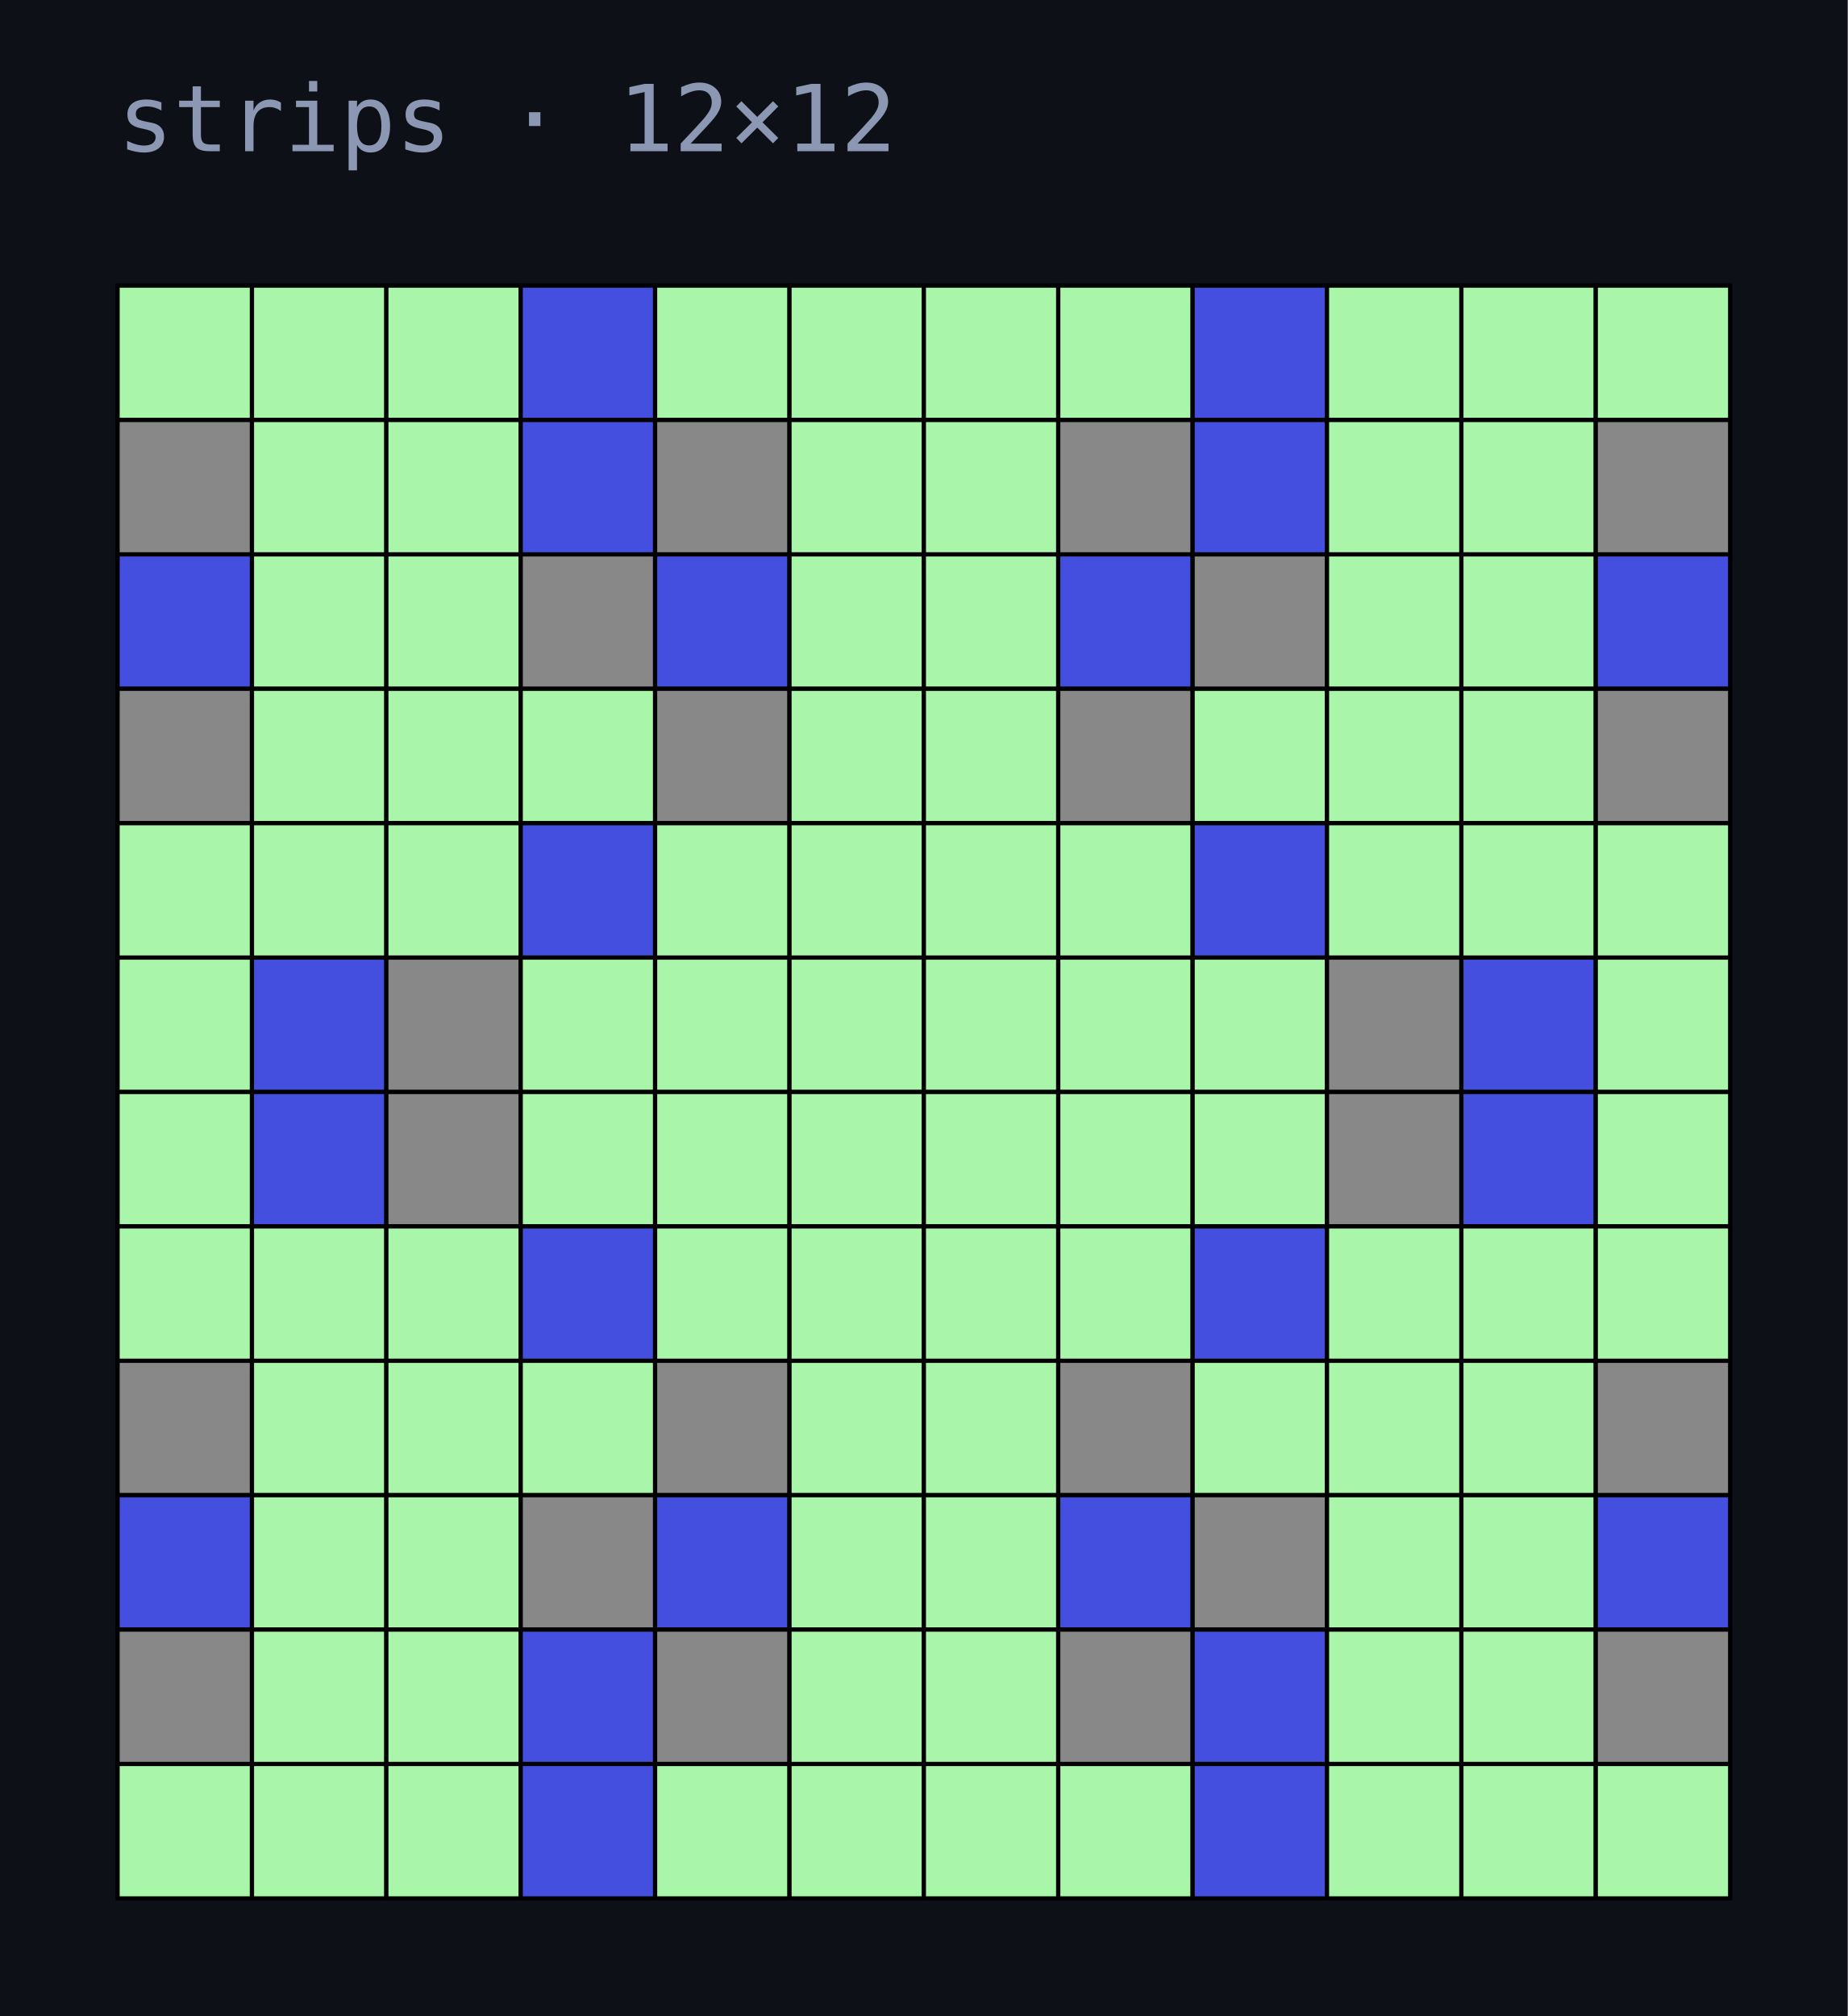
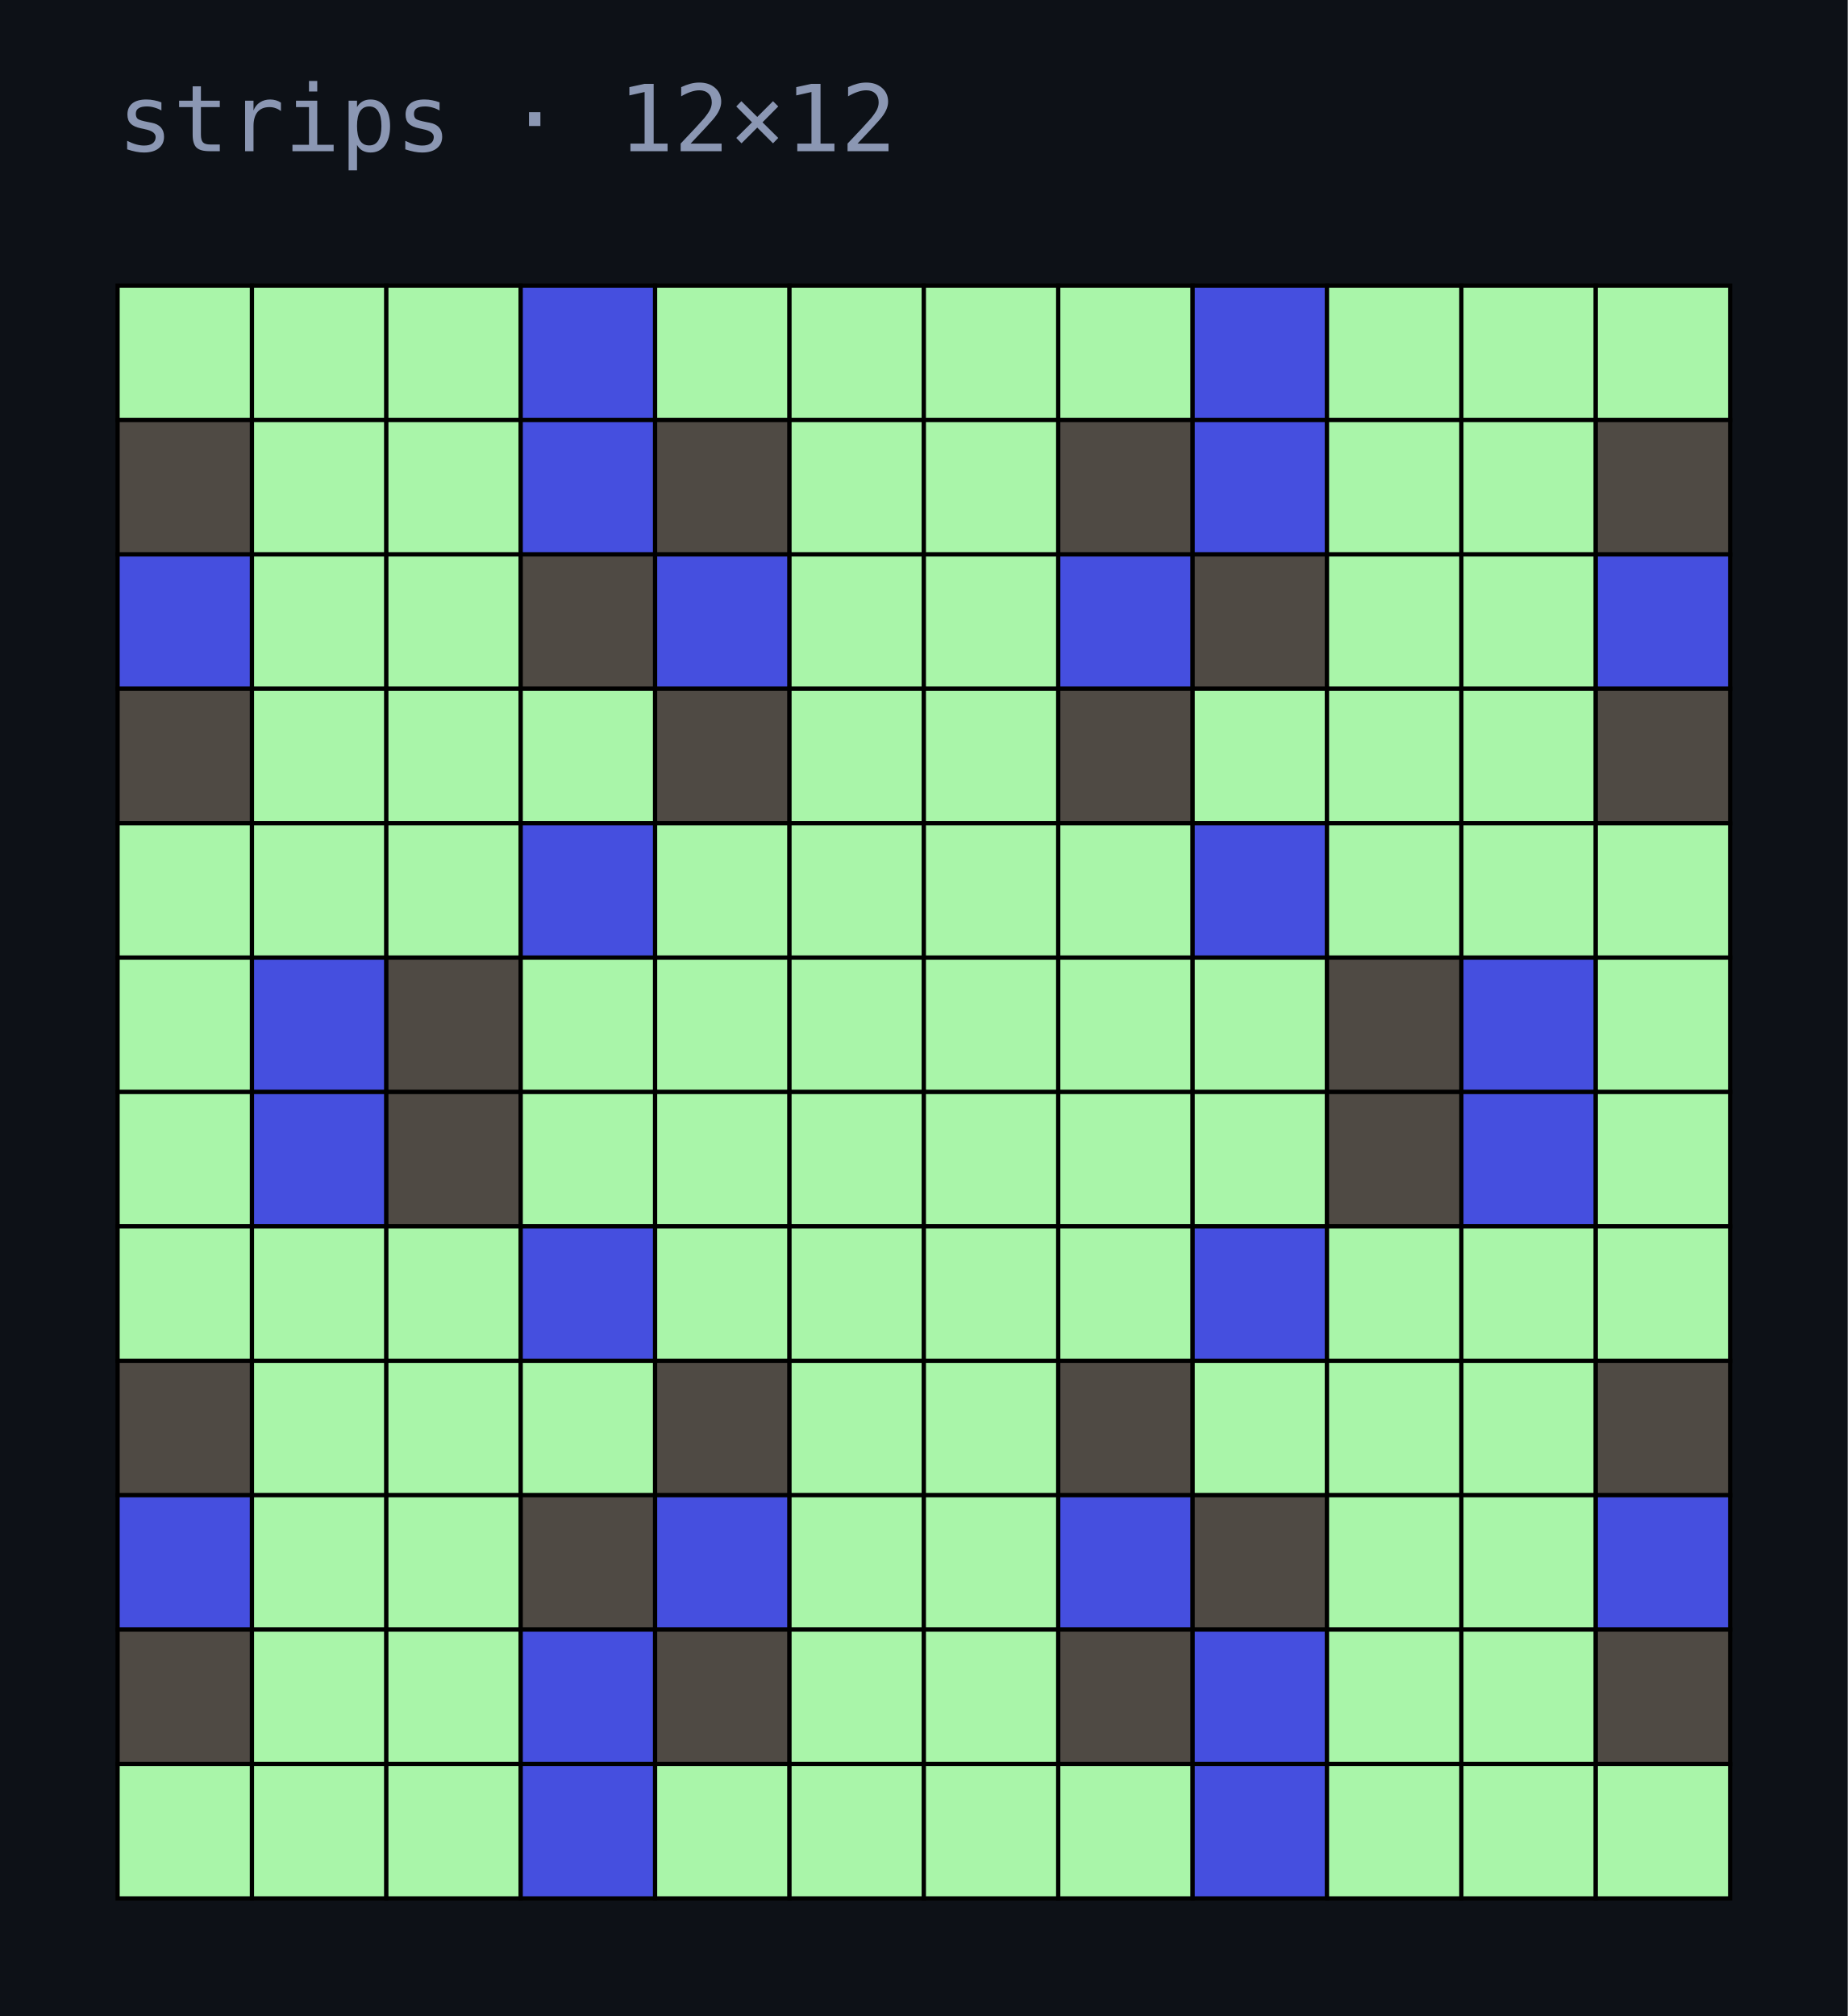
<svg xmlns="http://www.w3.org/2000/svg" width="220" height="240" viewBox="0 0 220 240">
  <rect width="100%" height="100%" fill="#0d1117" />
  <text x="14" y="18" fill="#8b97b3" font-family="ui-monospace,Menlo,Consolas,monospace" font-size="11">strips · 12×12</text>
  <rect x="14" y="34" width="16" height="16" fill="#A9F5A9" stroke="#000" stroke-width="0.5" />
  <rect x="30" y="34" width="16" height="16" fill="#A9F5A9" stroke="#000" stroke-width="0.5" />
  <rect x="46" y="34" width="16" height="16" fill="#A9F5A9" stroke="#000" stroke-width="0.5" />
  <rect x="62" y="34" width="16" height="16" fill="#454FDF" stroke="#000" stroke-width="0.5" />
  <rect x="78" y="34" width="16" height="16" fill="#A9F5A9" stroke="#000" stroke-width="0.5" />
  <rect x="94" y="34" width="16" height="16" fill="#A9F5A9" stroke="#000" stroke-width="0.5" />
  <rect x="110" y="34" width="16" height="16" fill="#A9F5A9" stroke="#000" stroke-width="0.5" />
  <rect x="126" y="34" width="16" height="16" fill="#A9F5A9" stroke="#000" stroke-width="0.5" />
  <rect x="142" y="34" width="16" height="16" fill="#454FDF" stroke="#000" stroke-width="0.5" />
  <rect x="158" y="34" width="16" height="16" fill="#A9F5A9" stroke="#000" stroke-width="0.5" />
  <rect x="174" y="34" width="16" height="16" fill="#A9F5A9" stroke="#000" stroke-width="0.5" />
  <rect x="190" y="34" width="16" height="16" fill="#A9F5A9" stroke="#000" stroke-width="0.5" />
-   <rect x="14" y="50" width="16" height="16" fill="#888888" stroke="#000" stroke-width="0.5" />
+   <rect x="14" y="50" width="16" height="16" fill="#4f4a44" stroke="#000" stroke-width="0.5" />
  <rect x="30" y="50" width="16" height="16" fill="#A9F5A9" stroke="#000" stroke-width="0.5" />
  <rect x="46" y="50" width="16" height="16" fill="#A9F5A9" stroke="#000" stroke-width="0.5" />
  <rect x="62" y="50" width="16" height="16" fill="#454FDF" stroke="#000" stroke-width="0.5" />
-   <rect x="78" y="50" width="16" height="16" fill="#888888" stroke="#000" stroke-width="0.5" />
+   <rect x="78" y="50" width="16" height="16" fill="#4f4a44" stroke="#000" stroke-width="0.5" />
  <rect x="94" y="50" width="16" height="16" fill="#A9F5A9" stroke="#000" stroke-width="0.5" />
  <rect x="110" y="50" width="16" height="16" fill="#A9F5A9" stroke="#000" stroke-width="0.5" />
-   <rect x="126" y="50" width="16" height="16" fill="#888888" stroke="#000" stroke-width="0.5" />
+   <rect x="126" y="50" width="16" height="16" fill="#4f4a44" stroke="#000" stroke-width="0.5" />
  <rect x="142" y="50" width="16" height="16" fill="#454FDF" stroke="#000" stroke-width="0.5" />
  <rect x="158" y="50" width="16" height="16" fill="#A9F5A9" stroke="#000" stroke-width="0.5" />
  <rect x="174" y="50" width="16" height="16" fill="#A9F5A9" stroke="#000" stroke-width="0.5" />
-   <rect x="190" y="50" width="16" height="16" fill="#888888" stroke="#000" stroke-width="0.5" />
+   <rect x="190" y="50" width="16" height="16" fill="#4f4a44" stroke="#000" stroke-width="0.5" />
  <rect x="14" y="66" width="16" height="16" fill="#454FDF" stroke="#000" stroke-width="0.5" />
  <rect x="30" y="66" width="16" height="16" fill="#A9F5A9" stroke="#000" stroke-width="0.5" />
  <rect x="46" y="66" width="16" height="16" fill="#A9F5A9" stroke="#000" stroke-width="0.5" />
-   <rect x="62" y="66" width="16" height="16" fill="#888888" stroke="#000" stroke-width="0.5" />
+   <rect x="62" y="66" width="16" height="16" fill="#4f4a44" stroke="#000" stroke-width="0.5" />
  <rect x="78" y="66" width="16" height="16" fill="#454FDF" stroke="#000" stroke-width="0.5" />
  <rect x="94" y="66" width="16" height="16" fill="#A9F5A9" stroke="#000" stroke-width="0.5" />
  <rect x="110" y="66" width="16" height="16" fill="#A9F5A9" stroke="#000" stroke-width="0.5" />
  <rect x="126" y="66" width="16" height="16" fill="#454FDF" stroke="#000" stroke-width="0.5" />
-   <rect x="142" y="66" width="16" height="16" fill="#888888" stroke="#000" stroke-width="0.5" />
+   <rect x="142" y="66" width="16" height="16" fill="#4f4a44" stroke="#000" stroke-width="0.5" />
  <rect x="158" y="66" width="16" height="16" fill="#A9F5A9" stroke="#000" stroke-width="0.5" />
  <rect x="174" y="66" width="16" height="16" fill="#A9F5A9" stroke="#000" stroke-width="0.5" />
  <rect x="190" y="66" width="16" height="16" fill="#454FDF" stroke="#000" stroke-width="0.5" />
-   <rect x="14" y="82" width="16" height="16" fill="#888888" stroke="#000" stroke-width="0.5" />
+   <rect x="14" y="82" width="16" height="16" fill="#4f4a44" stroke="#000" stroke-width="0.5" />
  <rect x="30" y="82" width="16" height="16" fill="#A9F5A9" stroke="#000" stroke-width="0.5" />
  <rect x="46" y="82" width="16" height="16" fill="#A9F5A9" stroke="#000" stroke-width="0.5" />
  <rect x="62" y="82" width="16" height="16" fill="#A9F5A9" stroke="#000" stroke-width="0.5" />
-   <rect x="78" y="82" width="16" height="16" fill="#888888" stroke="#000" stroke-width="0.5" />
+   <rect x="78" y="82" width="16" height="16" fill="#4f4a44" stroke="#000" stroke-width="0.5" />
  <rect x="94" y="82" width="16" height="16" fill="#A9F5A9" stroke="#000" stroke-width="0.5" />
  <rect x="110" y="82" width="16" height="16" fill="#A9F5A9" stroke="#000" stroke-width="0.5" />
-   <rect x="126" y="82" width="16" height="16" fill="#888888" stroke="#000" stroke-width="0.5" />
+   <rect x="126" y="82" width="16" height="16" fill="#4f4a44" stroke="#000" stroke-width="0.5" />
  <rect x="142" y="82" width="16" height="16" fill="#A9F5A9" stroke="#000" stroke-width="0.5" />
  <rect x="158" y="82" width="16" height="16" fill="#A9F5A9" stroke="#000" stroke-width="0.5" />
  <rect x="174" y="82" width="16" height="16" fill="#A9F5A9" stroke="#000" stroke-width="0.5" />
-   <rect x="190" y="82" width="16" height="16" fill="#888888" stroke="#000" stroke-width="0.5" />
+   <rect x="190" y="82" width="16" height="16" fill="#4f4a44" stroke="#000" stroke-width="0.5" />
  <rect x="14" y="98" width="16" height="16" fill="#A9F5A9" stroke="#000" stroke-width="0.5" />
  <rect x="30" y="98" width="16" height="16" fill="#A9F5A9" stroke="#000" stroke-width="0.5" />
  <rect x="46" y="98" width="16" height="16" fill="#A9F5A9" stroke="#000" stroke-width="0.5" />
  <rect x="62" y="98" width="16" height="16" fill="#454FDF" stroke="#000" stroke-width="0.5" />
  <rect x="78" y="98" width="16" height="16" fill="#A9F5A9" stroke="#000" stroke-width="0.5" />
  <rect x="94" y="98" width="16" height="16" fill="#A9F5A9" stroke="#000" stroke-width="0.5" />
  <rect x="110" y="98" width="16" height="16" fill="#A9F5A9" stroke="#000" stroke-width="0.5" />
  <rect x="126" y="98" width="16" height="16" fill="#A9F5A9" stroke="#000" stroke-width="0.5" />
  <rect x="142" y="98" width="16" height="16" fill="#454FDF" stroke="#000" stroke-width="0.5" />
  <rect x="158" y="98" width="16" height="16" fill="#A9F5A9" stroke="#000" stroke-width="0.5" />
  <rect x="174" y="98" width="16" height="16" fill="#A9F5A9" stroke="#000" stroke-width="0.5" />
  <rect x="190" y="98" width="16" height="16" fill="#A9F5A9" stroke="#000" stroke-width="0.5" />
  <rect x="14" y="114" width="16" height="16" fill="#A9F5A9" stroke="#000" stroke-width="0.5" />
  <rect x="30" y="114" width="16" height="16" fill="#454FDF" stroke="#000" stroke-width="0.5" />
-   <rect x="46" y="114" width="16" height="16" fill="#888888" stroke="#000" stroke-width="0.5" />
+   <rect x="46" y="114" width="16" height="16" fill="#4f4a44" stroke="#000" stroke-width="0.5" />
  <rect x="62" y="114" width="16" height="16" fill="#A9F5A9" stroke="#000" stroke-width="0.5" />
  <rect x="78" y="114" width="16" height="16" fill="#A9F5A9" stroke="#000" stroke-width="0.5" />
  <rect x="94" y="114" width="16" height="16" fill="#A9F5A9" stroke="#000" stroke-width="0.5" />
  <rect x="110" y="114" width="16" height="16" fill="#A9F5A9" stroke="#000" stroke-width="0.5" />
  <rect x="126" y="114" width="16" height="16" fill="#A9F5A9" stroke="#000" stroke-width="0.5" />
  <rect x="142" y="114" width="16" height="16" fill="#A9F5A9" stroke="#000" stroke-width="0.5" />
-   <rect x="158" y="114" width="16" height="16" fill="#888888" stroke="#000" stroke-width="0.5" />
+   <rect x="158" y="114" width="16" height="16" fill="#4f4a44" stroke="#000" stroke-width="0.5" />
  <rect x="174" y="114" width="16" height="16" fill="#454FDF" stroke="#000" stroke-width="0.5" />
  <rect x="190" y="114" width="16" height="16" fill="#A9F5A9" stroke="#000" stroke-width="0.5" />
  <rect x="14" y="130" width="16" height="16" fill="#A9F5A9" stroke="#000" stroke-width="0.5" />
  <rect x="30" y="130" width="16" height="16" fill="#454FDF" stroke="#000" stroke-width="0.5" />
-   <rect x="46" y="130" width="16" height="16" fill="#888888" stroke="#000" stroke-width="0.5" />
+   <rect x="46" y="130" width="16" height="16" fill="#4f4a44" stroke="#000" stroke-width="0.5" />
  <rect x="62" y="130" width="16" height="16" fill="#A9F5A9" stroke="#000" stroke-width="0.5" />
  <rect x="78" y="130" width="16" height="16" fill="#A9F5A9" stroke="#000" stroke-width="0.5" />
  <rect x="94" y="130" width="16" height="16" fill="#A9F5A9" stroke="#000" stroke-width="0.5" />
  <rect x="110" y="130" width="16" height="16" fill="#A9F5A9" stroke="#000" stroke-width="0.5" />
  <rect x="126" y="130" width="16" height="16" fill="#A9F5A9" stroke="#000" stroke-width="0.5" />
  <rect x="142" y="130" width="16" height="16" fill="#A9F5A9" stroke="#000" stroke-width="0.5" />
-   <rect x="158" y="130" width="16" height="16" fill="#888888" stroke="#000" stroke-width="0.5" />
+   <rect x="158" y="130" width="16" height="16" fill="#4f4a44" stroke="#000" stroke-width="0.5" />
  <rect x="174" y="130" width="16" height="16" fill="#454FDF" stroke="#000" stroke-width="0.5" />
  <rect x="190" y="130" width="16" height="16" fill="#A9F5A9" stroke="#000" stroke-width="0.5" />
  <rect x="14" y="146" width="16" height="16" fill="#A9F5A9" stroke="#000" stroke-width="0.5" />
  <rect x="30" y="146" width="16" height="16" fill="#A9F5A9" stroke="#000" stroke-width="0.5" />
  <rect x="46" y="146" width="16" height="16" fill="#A9F5A9" stroke="#000" stroke-width="0.5" />
  <rect x="62" y="146" width="16" height="16" fill="#454FDF" stroke="#000" stroke-width="0.5" />
  <rect x="78" y="146" width="16" height="16" fill="#A9F5A9" stroke="#000" stroke-width="0.5" />
  <rect x="94" y="146" width="16" height="16" fill="#A9F5A9" stroke="#000" stroke-width="0.5" />
  <rect x="110" y="146" width="16" height="16" fill="#A9F5A9" stroke="#000" stroke-width="0.5" />
  <rect x="126" y="146" width="16" height="16" fill="#A9F5A9" stroke="#000" stroke-width="0.5" />
  <rect x="142" y="146" width="16" height="16" fill="#454FDF" stroke="#000" stroke-width="0.5" />
  <rect x="158" y="146" width="16" height="16" fill="#A9F5A9" stroke="#000" stroke-width="0.5" />
  <rect x="174" y="146" width="16" height="16" fill="#A9F5A9" stroke="#000" stroke-width="0.5" />
  <rect x="190" y="146" width="16" height="16" fill="#A9F5A9" stroke="#000" stroke-width="0.5" />
-   <rect x="14" y="162" width="16" height="16" fill="#888888" stroke="#000" stroke-width="0.5" />
+   <rect x="14" y="162" width="16" height="16" fill="#4f4a44" stroke="#000" stroke-width="0.5" />
  <rect x="30" y="162" width="16" height="16" fill="#A9F5A9" stroke="#000" stroke-width="0.5" />
  <rect x="46" y="162" width="16" height="16" fill="#A9F5A9" stroke="#000" stroke-width="0.5" />
  <rect x="62" y="162" width="16" height="16" fill="#A9F5A9" stroke="#000" stroke-width="0.5" />
-   <rect x="78" y="162" width="16" height="16" fill="#888888" stroke="#000" stroke-width="0.5" />
+   <rect x="78" y="162" width="16" height="16" fill="#4f4a44" stroke="#000" stroke-width="0.5" />
  <rect x="94" y="162" width="16" height="16" fill="#A9F5A9" stroke="#000" stroke-width="0.5" />
  <rect x="110" y="162" width="16" height="16" fill="#A9F5A9" stroke="#000" stroke-width="0.5" />
-   <rect x="126" y="162" width="16" height="16" fill="#888888" stroke="#000" stroke-width="0.5" />
+   <rect x="126" y="162" width="16" height="16" fill="#4f4a44" stroke="#000" stroke-width="0.5" />
  <rect x="142" y="162" width="16" height="16" fill="#A9F5A9" stroke="#000" stroke-width="0.5" />
  <rect x="158" y="162" width="16" height="16" fill="#A9F5A9" stroke="#000" stroke-width="0.5" />
  <rect x="174" y="162" width="16" height="16" fill="#A9F5A9" stroke="#000" stroke-width="0.5" />
-   <rect x="190" y="162" width="16" height="16" fill="#888888" stroke="#000" stroke-width="0.5" />
+   <rect x="190" y="162" width="16" height="16" fill="#4f4a44" stroke="#000" stroke-width="0.5" />
  <rect x="14" y="178" width="16" height="16" fill="#454FDF" stroke="#000" stroke-width="0.5" />
  <rect x="30" y="178" width="16" height="16" fill="#A9F5A9" stroke="#000" stroke-width="0.5" />
  <rect x="46" y="178" width="16" height="16" fill="#A9F5A9" stroke="#000" stroke-width="0.5" />
-   <rect x="62" y="178" width="16" height="16" fill="#888888" stroke="#000" stroke-width="0.5" />
+   <rect x="62" y="178" width="16" height="16" fill="#4f4a44" stroke="#000" stroke-width="0.5" />
  <rect x="78" y="178" width="16" height="16" fill="#454FDF" stroke="#000" stroke-width="0.5" />
  <rect x="94" y="178" width="16" height="16" fill="#A9F5A9" stroke="#000" stroke-width="0.5" />
  <rect x="110" y="178" width="16" height="16" fill="#A9F5A9" stroke="#000" stroke-width="0.5" />
  <rect x="126" y="178" width="16" height="16" fill="#454FDF" stroke="#000" stroke-width="0.5" />
-   <rect x="142" y="178" width="16" height="16" fill="#888888" stroke="#000" stroke-width="0.5" />
+   <rect x="142" y="178" width="16" height="16" fill="#4f4a44" stroke="#000" stroke-width="0.5" />
  <rect x="158" y="178" width="16" height="16" fill="#A9F5A9" stroke="#000" stroke-width="0.5" />
  <rect x="174" y="178" width="16" height="16" fill="#A9F5A9" stroke="#000" stroke-width="0.5" />
  <rect x="190" y="178" width="16" height="16" fill="#454FDF" stroke="#000" stroke-width="0.5" />
-   <rect x="14" y="194" width="16" height="16" fill="#888888" stroke="#000" stroke-width="0.5" />
+   <rect x="14" y="194" width="16" height="16" fill="#4f4a44" stroke="#000" stroke-width="0.5" />
  <rect x="30" y="194" width="16" height="16" fill="#A9F5A9" stroke="#000" stroke-width="0.5" />
  <rect x="46" y="194" width="16" height="16" fill="#A9F5A9" stroke="#000" stroke-width="0.5" />
  <rect x="62" y="194" width="16" height="16" fill="#454FDF" stroke="#000" stroke-width="0.5" />
-   <rect x="78" y="194" width="16" height="16" fill="#888888" stroke="#000" stroke-width="0.5" />
+   <rect x="78" y="194" width="16" height="16" fill="#4f4a44" stroke="#000" stroke-width="0.5" />
  <rect x="94" y="194" width="16" height="16" fill="#A9F5A9" stroke="#000" stroke-width="0.5" />
  <rect x="110" y="194" width="16" height="16" fill="#A9F5A9" stroke="#000" stroke-width="0.5" />
-   <rect x="126" y="194" width="16" height="16" fill="#888888" stroke="#000" stroke-width="0.5" />
+   <rect x="126" y="194" width="16" height="16" fill="#4f4a44" stroke="#000" stroke-width="0.5" />
  <rect x="142" y="194" width="16" height="16" fill="#454FDF" stroke="#000" stroke-width="0.5" />
  <rect x="158" y="194" width="16" height="16" fill="#A9F5A9" stroke="#000" stroke-width="0.5" />
  <rect x="174" y="194" width="16" height="16" fill="#A9F5A9" stroke="#000" stroke-width="0.5" />
-   <rect x="190" y="194" width="16" height="16" fill="#888888" stroke="#000" stroke-width="0.5" />
+   <rect x="190" y="194" width="16" height="16" fill="#4f4a44" stroke="#000" stroke-width="0.5" />
  <rect x="14" y="210" width="16" height="16" fill="#A9F5A9" stroke="#000" stroke-width="0.5" />
  <rect x="30" y="210" width="16" height="16" fill="#A9F5A9" stroke="#000" stroke-width="0.5" />
  <rect x="46" y="210" width="16" height="16" fill="#A9F5A9" stroke="#000" stroke-width="0.5" />
  <rect x="62" y="210" width="16" height="16" fill="#454FDF" stroke="#000" stroke-width="0.5" />
  <rect x="78" y="210" width="16" height="16" fill="#A9F5A9" stroke="#000" stroke-width="0.5" />
  <rect x="94" y="210" width="16" height="16" fill="#A9F5A9" stroke="#000" stroke-width="0.5" />
  <rect x="110" y="210" width="16" height="16" fill="#A9F5A9" stroke="#000" stroke-width="0.5" />
  <rect x="126" y="210" width="16" height="16" fill="#A9F5A9" stroke="#000" stroke-width="0.5" />
  <rect x="142" y="210" width="16" height="16" fill="#454FDF" stroke="#000" stroke-width="0.5" />
  <rect x="158" y="210" width="16" height="16" fill="#A9F5A9" stroke="#000" stroke-width="0.5" />
  <rect x="174" y="210" width="16" height="16" fill="#A9F5A9" stroke="#000" stroke-width="0.5" />
  <rect x="190" y="210" width="16" height="16" fill="#A9F5A9" stroke="#000" stroke-width="0.5" />
</svg>
